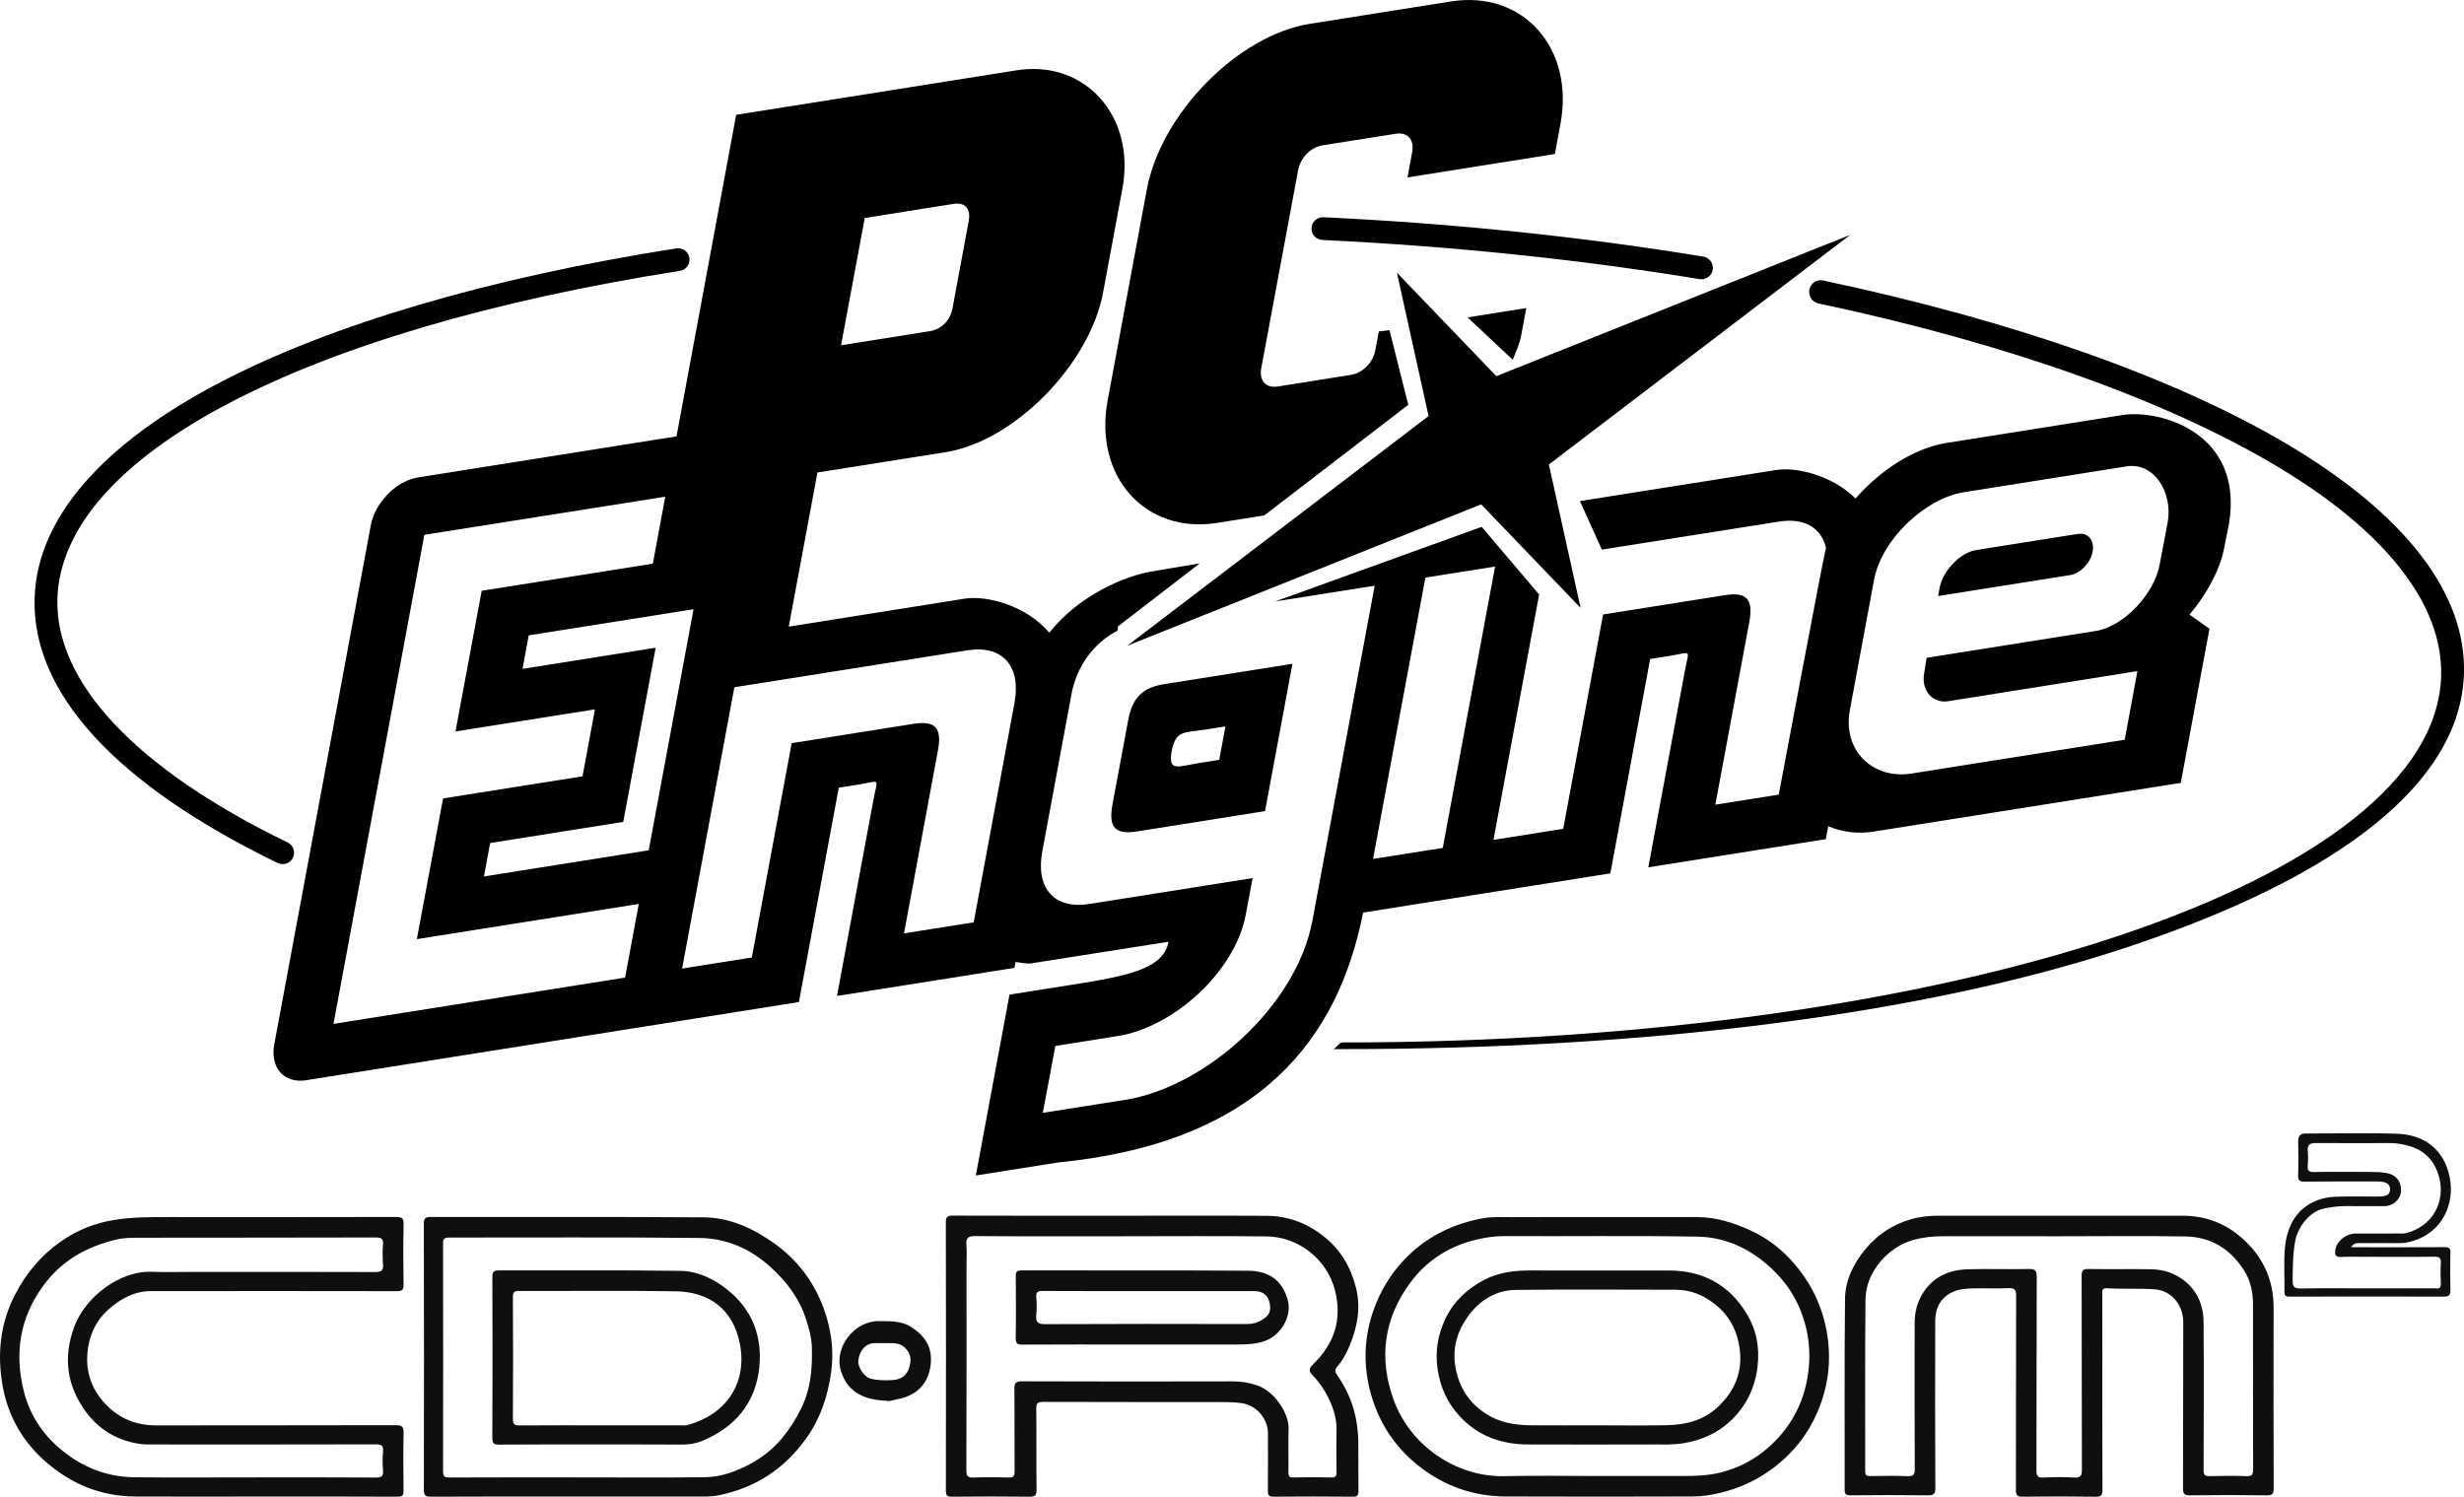
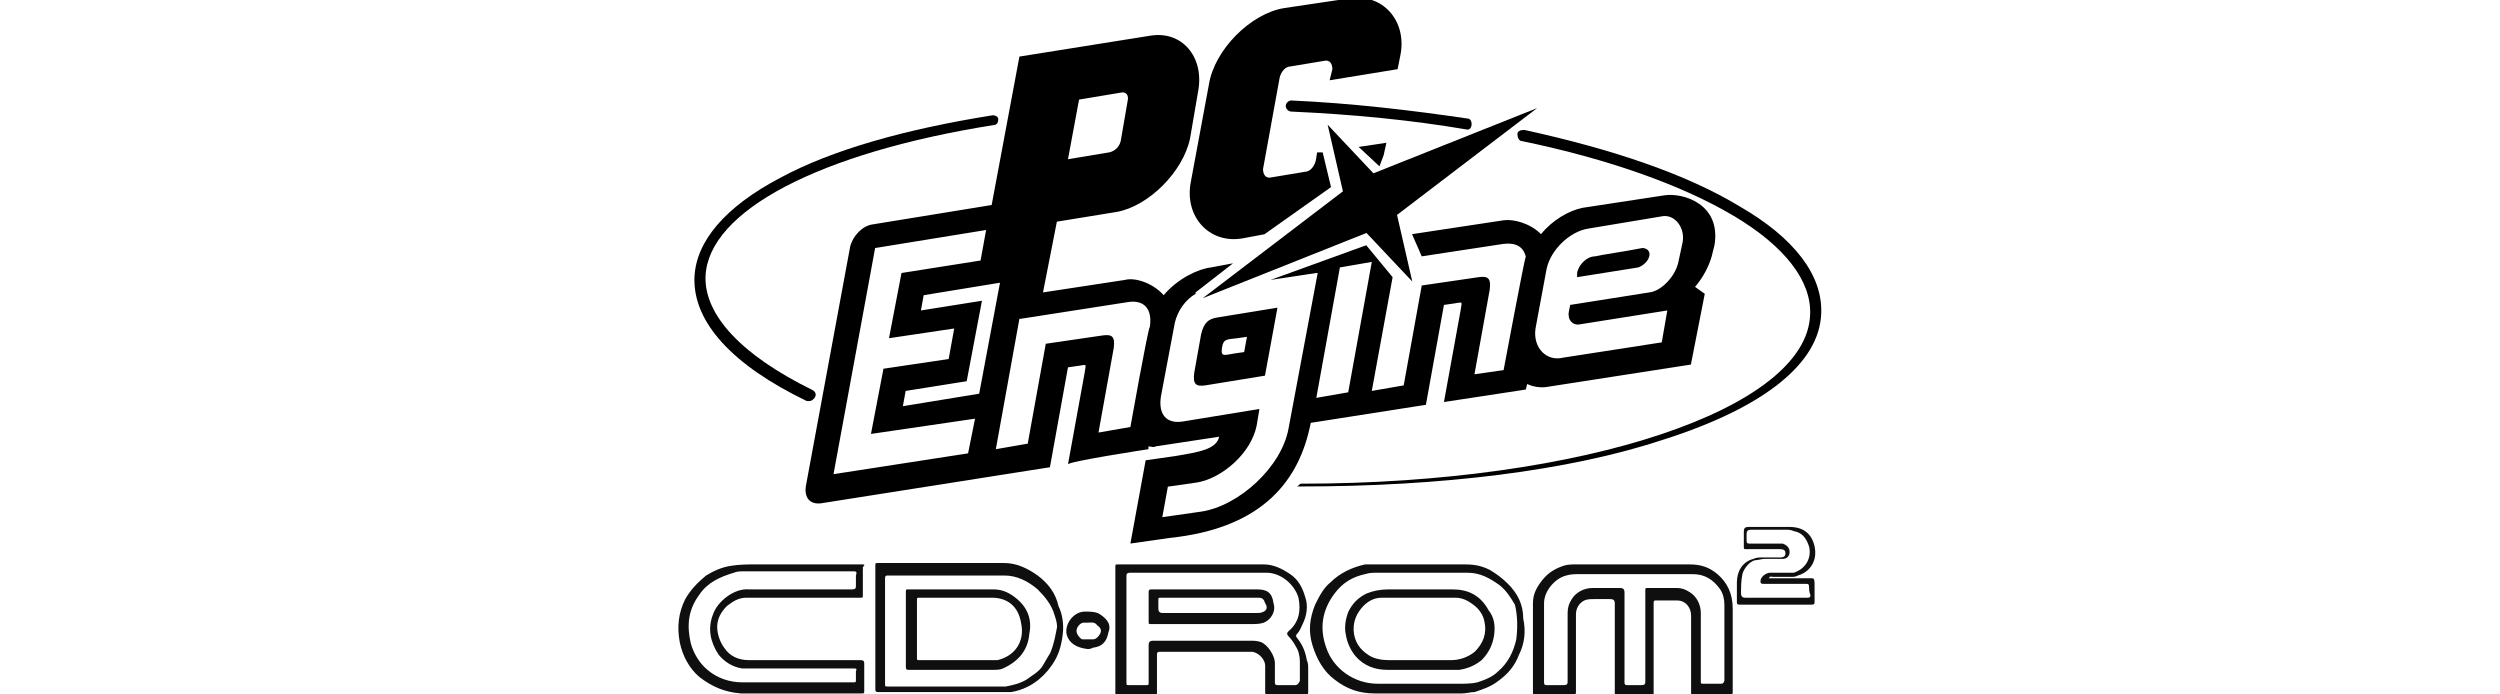
- <svg xmlns="http://www.w3.org/2000/svg" viewBox="0 0 82.32 50.008" height="50.008" width="82.32" xml:space="preserve" version="1.1" id="svg2">
-   <defs id="defs6">
-     <clipPath id="clipPath16" clipPathUnits="userSpaceOnUse">
-       <path id="path18" d="m 0,40.007 65.856,0 L 65.856,0 0,0 0,40.007 Z" />
-     </clipPath>
-   </defs>
-   <g transform="matrix(1.25,0,0,-1.25,0,50.00838)" id="g10">
-     <g id="g12">
-       <g clip-path="url(#clipPath16)" id="g14">
-         <g transform="translate(7.5553,16.9088)" id="g20">
-           <path id="path22" style="fill:#000000;fill-opacity:1;fill-rule:nonzero;stroke:none" d="m 0,0 c -0.045,0 -0.09,0.01 -0.133,0.029 -4.349,2.114 -6.597,4.574 -6.496,7.12 0.082,2.095 1.793,4.074 4.945,5.722 2.993,1.563 7.213,2.804 12.205,3.588 0.167,0.027 0.323,-0.088 0.348,-0.254 0.027,-0.167 -0.088,-0.323 -0.254,-0.347 C 0.502,14.268 -5.871,10.922 -6.02,7.125 -6.107,4.873 -3.924,2.548 0.133,0.579 0.285,0.506 0.348,0.323 0.273,0.172 0.221,0.062 0.111,0 0,0" />
-         </g>
-         <g transform="translate(45.4753,32.5426)" id="g24">
-           <path id="path26" style="fill:#000000;fill-opacity:1;fill-rule:nonzero;stroke:none" d="m 0,0 c -0.018,0 -0.033,0.001 -0.051,0.003 -3.213,0.528 -6.605,0.88 -10.08,1.047 -0.17,0.007 -0.299,0.151 -0.291,0.319 0.008,0.168 0.154,0.297 0.32,0.289 C -6.604,1.49 -3.188,1.137 0.049,0.605 0.215,0.578 0.328,0.422 0.301,0.255 0.277,0.106 0.146,0 0,0" />
-         </g>
-         <g transform="translate(35.8737,11.9645)" id="g28">
-           <path id="path30" style="fill:#000000;fill-opacity:1;fill-rule:nonzero;stroke:none" d="m 0,0 -0.256,0 -0.303,0 0.305,0 c 0.084,0 0.17,0.178 0.254,0.178 16.322,0 29.201,4.333 29.371,9.785 0.059,1.908 -1.473,3.889 -4.434,5.642 -2.947,1.748 -7.171,3.258 -12.214,4.328 -0.166,0.036 -0.272,0.208 -0.237,0.374 0.035,0.163 0.198,0.273 0.362,0.239 5.109,-1.083 9.396,-2.595 12.402,-4.373 3.162,-1.875 4.799,-3.997 4.731,-6.141 C 29.891,7.131 26.687,4.615 20.961,2.717 15.426,0.882 7.99,0 0,0" />
-         </g>
-         <g transform="translate(41.3971,27.5914)" id="g32">
-           <path id="path34" style="fill:#000000;fill-opacity:1;fill-rule:nonzero;stroke:none" d="M 0,0 8.053,6.137 -1.404,2.361 -4.062,5.127 -3.215,1.295 -11.266,-4.843 -1.809,-1.066 0.848,-3.834 0,0 Z" />
-         </g>
-         <g transform="translate(22.4792,30.7779)" id="g36">
-           <path id="path38" style="fill:#000000;fill-opacity:1;fill-rule:nonzero;stroke:none" d="M 0,0 0.633,3.401 3.004,3.779 C 3.314,3.827 3.475,3.652 3.412,3.322 L 2.98,0.994 C 2.92,0.665 2.684,0.426 2.373,0.377 L 0,0 Z m 26.963,-9.748 0.646,3.478 c 0.205,1.1 1.387,2.181 2.395,2.341 l 4.357,0.692 c 0.735,0.116 1.244,-0.704 1.094,-1.507 l -0.213,-1.119 c -0.15,-0.803 -0.971,-1.656 -1.703,-1.773 l -4.525,-0.718 -0.065,-0.407 c -0.086,-0.461 0.221,-0.821 0.645,-0.753 l 5.054,0.804 -0.339,-1.834 -5.704,-0.904 c -1.007,-0.161 -1.847,0.598 -1.642,1.7 m -11.305,3.544 1.822,0.288 -1.398,-7.52 -1.863,-0.294 1.398,7.518 0.041,0.008 z m -12.113,-9.221 -1.863,-0.295 0.906,4.883 c 0.115,0.612 -0.068,0.811 -0.66,0.717 l -3.248,-0.516 -1.065,-5.729 -1.863,-0.295 1.396,7.518 0.045,0.008 6.184,0.98 c 0.934,0.149 1.441,-0.417 1.258,-1.405 l -1.09,-5.866 z m -8.951,0.492 -0.367,-1.969 -7.793,-1.237 2.429,13.072 6.438,1.019 -0.332,-1.79 -4.574,-0.725 -0.7,-3.76 3.727,0.591 -0.332,-1.79 -3.727,-0.591 -0.701,-3.761 5.932,0.941 z m 0.265,1.434 -4.404,-0.7 0.166,0.894 3.557,0.565 0.867,4.655 -3.559,-0.565 0.166,0.896 4.405,0.698 -1.198,-6.443 z m 9.776,-3.143 0.029,0.157 c 0.121,-0.009 0.283,-0.056 0.426,-0.035 l 3.662,0.576 C 8.615,-16.677 7.65,-16.858 6.178,-17.092 l -1.676,-0.265 -0.9,-4.834 2.203,0.348 c 5.424,0.536 7.486,3.337 8.148,6.679 l 6.608,1.048 1.064,5.73 0.537,0.086 c 0.59,0.093 0.502,0.199 0.389,-0.412 l -0.975,-5.242 4.744,0.753 0.065,0.346 c 0.357,-0.157 0.777,-0.213 1.22,-0.143 l 8.202,1.301 0.767,4.119 -0.533,0.379 c 0.461,0.545 0.82,1.212 0.924,1.773 l 0.129,0.648 c 0.41,2.429 -1.83,3.075 -2.852,2.912 l -4.707,-0.746 c -0.834,-0.134 -1.752,-0.714 -2.42,-1.484 -0.619,0.613 -1.57,0.85 -2.127,0.761 l -5.24,-0.83 0.586,-1.297 4.728,0.748 c 0.682,0.11 1.137,-0.163 1.262,-0.702 -0.051,-0.143 -1.262,-6.595 -1.262,-6.595 l -1.695,-0.269 0.908,4.884 c 0.114,0.612 -0.072,0.81 -0.662,0.715 l -3.246,-0.515 -1.066,-5.729 -1.864,-0.296 1.221,6.559 -1.535,1.808 -5.521,-1.994 2.617,0.414 0.043,0.006 -1.664,-8.951 c -0.422,-2.274 -2.85,-4.447 -5.002,-4.79 l -2.203,-0.348 0.334,1.788 1.675,0.266 c 1.475,0.234 3.131,1.71 3.416,3.251 l 0.182,0.97 -4.363,-0.692 c -0.936,-0.149 -1.444,0.418 -1.258,1.407 l 0.781,4.21 c 0.139,0.747 0.606,1.368 1.231,1.69 L 7.4,-7.515 9.588,-5.83 8.311,-6.045 C 7.629,-6.154 6.369,-6.663 5.566,-7.684 4.961,-6.963 3.9,-6.679 3.305,-6.773 l -4.703,-0.748 0.767,4.12 3.43,0.544 c 1.826,0.29 3.847,2.342 4.205,4.271 L 7.52,4.191 C 7.879,6.121 6.521,7.638 4.695,7.35 l -7.498,-1.19 -1.595,-8.595 -6.905,-1.097 c -0.584,-0.092 -1.152,-0.667 -1.267,-1.285 l -2.58,-13.877 c -0.114,-0.618 0.267,-1.044 0.851,-0.951 l 13.172,2.089 1.066,5.73 0.538,0.086 c 0.589,0.093 0.502,0.199 0.388,-0.413 l -0.974,-5.24 4.744,0.751 z m 24.726,10.156 -0.039,-0.217 3.526,0.56 c 0.277,0.044 0.548,0.326 0.603,0.629 0.057,0.304 -0.123,0.516 -0.4,0.471 L 32.145,-5.187 30.701,-5.416 30.336,-5.474 C 29.912,-5.541 29.447,-6.025 29.361,-6.486 M 7.672,-10.031 7.254,-12.276 c -0.113,-0.614 0.072,-0.812 0.662,-0.718 l 3.416,0.542 0.732,3.937 -3.418,-0.541 C 8.057,-9.148 7.785,-9.418 7.672,-10.031 m 1.164,-0.819 c 0.113,0.57 0.326,0.486 0.9,0.578 l 0.537,0.084 -0.166,-0.894 -0.537,-0.085 c -0.576,-0.092 -0.83,-0.245 -0.734,0.317" />
-         </g>
-         <g transform="translate(37.6393,29.1861)" id="g40">
-           <path id="path42" style="fill:#000000;fill-opacity:1;fill-rule:nonzero;stroke:none" d="M 0,0 -0.502,1.995 -0.787,1.961 -0.879,1.47 C -0.941,1.128 -1.215,0.85 -1.537,0.8 L -3.484,0.49 C -3.807,0.439 -3.992,0.644 -3.928,0.985 l 0.983,5.281 c 0.062,0.341 0.338,0.619 0.658,0.671 l 1.949,0.308 C -0.018,7.297 0.166,7.09 0.104,6.751 L -0.021,6.078 3.918,6.704 4.068,7.51 c 0.377,2.031 -1.004,3.576 -2.927,3.272 l -3.77,-0.598 C -4.551,9.879 -6.609,7.787 -6.988,5.756 l -1.047,-5.64 c -0.377,-2.033 1.004,-3.578 2.928,-3.272 l 1.259,0.2 L 0,0 Z" />
-         </g>
-         <g transform="translate(40.4323,30.3902)" id="g44">
-           <path id="path46" style="fill:#000000;fill-opacity:1;fill-rule:nonzero;stroke:none" d="M 0,0 C 0.104,0.277 0.174,0.381 0.227,0.664 L 0.361,1.382 -1.209,1.133 0,0 Z" />
-         </g>
-         <g transform="translate(45.8945,2.3828)" id="g48">
-           <path id="path50" style="fill:#0f0f0f;fill-opacity:1;fill-rule:evenodd;stroke:none" d="m 0,0 c -0.38,-0.348 -0.846,-0.46 -1.34,-0.471 -0.622,-0.013 -1.244,-0.003 -1.867,-0.003 -0.591,0 -1.183,-0.004 -1.775,0.001 -0.43,0.004 -0.845,0.073 -1.214,0.318 -0.44,0.293 -0.7,0.697 -0.795,1.218 -0.098,0.538 0.051,1.013 0.373,1.43 0.306,0.397 0.728,0.645 1.23,0.652 1.421,0.017 2.843,0.006 4.264,0.005 0.404,0 0.752,-0.136 1.072,-0.391 C 0.28,2.496 0.48,2.161 0.569,1.76 0.723,1.068 0.525,0.48 0,0 M -1.303,3.664 C -1.938,3.661 -2.572,3.663 -3.207,3.663 -3.786,3.663 -4.365,3.661 -4.945,3.665 -5.393,3.668 -5.828,3.624 -6.234,3.409 -6.695,3.165 -7.057,2.821 -7.275,2.349 -7.464,1.937 -7.541,1.505 -7.473,1.038 c 0.07,-0.483 0.255,-0.897 0.574,-1.25 0.487,-0.538 1.115,-0.771 1.832,-0.774 1.115,-0.004 2.232,-0.003 3.348,0 0.273,0.001 0.544,-0.013 0.817,0.033 0.472,0.079 0.896,0.257 1.246,0.584 0.421,0.393 0.663,0.87 0.735,1.458 0.064,0.53 -0.035,1.012 -0.304,1.444 -0.471,0.761 -1.176,1.136 -2.078,1.131 m -26.23,-4.134 c -0.045,-0.012 -0.096,-0.004 -0.145,-0.004 l -2.142,0 c -0.726,0 -1.453,0.003 -2.178,-0.003 -0.133,0 -0.19,0.018 -0.188,0.174 0.007,1.086 0.006,2.172 0,3.258 0,0.128 0.034,0.162 0.163,0.162 1.397,-0.005 2.795,0.015 4.192,-0.009 0.885,-0.015 1.536,-0.472 1.714,-1.417 0.188,-0.993 -0.318,-1.866 -1.416,-2.161 m 1.088,3.614 c -0.368,0.296 -0.794,0.503 -1.256,0.51 -1.617,0.024 -3.235,0.008 -4.852,0.012 -0.141,10e-4 -0.183,-0.031 -0.182,-0.178 0.006,-1.434 0.006,-2.869 -10e-4,-4.302 0,-0.153 0.051,-0.177 0.187,-0.176 0.817,0.006 1.635,0.004 2.453,0.004 0.805,0 1.611,0.002 2.416,-0.003 0.184,-0.001 0.368,0.024 0.53,0.088 0.887,0.361 1.449,1.01 1.549,1.971 0.085,0.819 -0.179,1.539 -0.844,2.074 m 14.272,-0.806 c -0.124,-0.073 -0.248,-0.105 -0.393,-0.105 -1.8,0.004 -3.6,0.006 -5.4,-0.003 -0.199,-10e-4 -0.248,0.059 -0.231,0.242 0.015,0.157 0.013,0.318 0,0.476 -0.012,0.14 0.038,0.17 0.173,0.169 0.945,-0.005 1.891,-0.003 2.837,-0.003 l 2.819,0 c 0.209,0 0.35,-0.101 0.399,-0.286 0.062,-0.237 0.003,-0.369 -0.204,-0.49 m -0.364,1.32 c -2.02,0.014 -4.04,0.004 -6.06,0.008 -0.124,0 -0.15,-0.041 -0.149,-0.155 0.005,-0.549 0.008,-1.099 -0.001,-1.648 -0.002,-0.145 0.039,-0.181 0.181,-0.18 1.007,0.006 2.014,0.003 3.021,0.003 0.91,0 1.819,0 2.728,0 0.252,0.001 0.496,0.008 0.745,0.1 0.416,0.154 0.727,0.668 0.589,1.117 -0.166,0.538 -0.534,0.751 -1.054,0.755 m -9.064,-2.609 c -0.064,-0.197 -0.218,-0.296 -0.413,-0.311 -0.203,-0.017 -0.409,-0.014 -0.611,0.035 -0.17,0.042 -0.351,0.312 -0.329,0.49 0.034,0.274 0.208,0.457 0.435,0.46 l 0.256,0 c 0.186,-0.012 0.399,0.043 0.573,-0.141 0.159,-0.167 0.152,-0.341 0.089,-0.533 m 0.052,1.11 c -0.257,0.163 -0.559,0.148 -0.855,0.153 -0.652,0.009 -1.226,-0.708 -1.007,-1.358 0.164,-0.488 0.536,-0.745 1.199,-0.771 0.086,-0.029 0.196,0.02 0.307,0.041 0.606,0.115 0.828,0.508 0.88,0.89 0.056,0.418 -0.073,0.761 -0.524,1.045 m 40.891,1.169 c 0.006,-0.112 -0.03,-0.16 -0.143,-0.141 -0.005,0.002 -0.012,0 -0.018,0 l -1.812,0 c -0.591,0 -1.183,0.007 -1.774,-0.004 -0.175,-0.003 -0.217,0.055 -0.214,0.221 0.006,0.362 0.004,0.724 0.076,1.082 0.062,0.315 0.365,0.754 0.754,0.833 0.197,0.04 0.389,0.068 0.588,0.067 0.348,-0.003 0.696,-0.003 1.044,-0.001 0.223,0.001 0.422,0.183 0.435,0.392 0.015,0.265 -0.128,0.44 -0.374,0.49 -0.169,0.032 -0.337,0.032 -0.505,0.032 -0.482,10e-4 -0.964,0.007 -1.446,-0.003 -0.142,-0.003 -0.18,0.042 -0.168,0.175 0.011,0.127 0.013,0.257 0,0.384 -0.017,0.175 0.066,0.217 0.221,0.216 0.659,-0.004 1.318,-0.003 1.976,-10e-4 0.158,0 0.307,-0.024 0.462,-0.063 C 18.903,6.891 19.181,6.595 19.298,6.154 19.47,5.495 19.123,4.839 18.399,4.66 18.352,4.649 18.302,4.653 18.253,4.653 17.857,4.652 17.46,4.654 17.064,4.652 16.788,4.65 16.533,4.422 16.518,4.18 16.511,4.062 16.546,4.022 16.667,4.027 c 0.238,0.009 0.476,0.003 0.714,0.003 0.598,0 1.196,-0.006 1.793,0.003 0.142,0.002 0.177,-0.041 0.168,-0.174 -0.011,-0.176 -0.009,-0.354 0,-0.531 m 0.097,0.96 C 18.683,4.284 17.927,4.286 17.17,4.286 l -0.224,0 c 0.072,0.124 0.16,0.11 0.241,0.11 0.348,0 0.696,0.002 1.044,-0.001 0.134,-0.002 0.261,0.027 0.387,0.065 0.764,0.235 1.106,0.989 0.96,1.704 C 19.428,6.9 18.9,7.295 18.175,7.32 17.364,7.346 16.552,7.323 15.741,7.327 15.581,7.328 15.527,7.26 15.53,7.107 15.536,6.808 15.539,6.509 15.528,6.21 15.522,6.07 15.566,6.039 15.7,6.04 c 0.653,0.008 1.306,0.004 1.959,0.004 0.216,0 0.324,-0.067 0.326,-0.201 C 17.986,5.692 17.904,5.641 17.654,5.641 17.3,5.641 16.946,5.647 16.593,5.638 16.444,5.634 16.291,5.621 16.149,5.578 15.495,5.381 15.213,4.854 15.169,4.199 15.145,3.834 15.168,3.467 15.163,3.101 15.161,3 15.189,2.966 15.294,2.966 c 1.379,0.003 2.757,0.003 4.136,0 0.13,-0.001 0.17,0.044 0.168,0.17 -0.006,0.337 -0.009,0.672 0.001,1.007 0.004,0.131 -0.05,0.145 -0.16,0.145 M 2.399,0.72 C 2.257,-0.012 1.893,-0.613 1.337,-1.094 0.988,-1.396 0.584,-1.606 0.128,-1.727 -0.223,-1.819 -0.574,-1.829 -0.93,-1.829 l -2.269,0 c -0.824,0 -1.649,0.015 -2.471,-0.004 -1.338,-0.031 -2.544,0.843 -2.977,2.041 -0.406,1.123 -0.259,2.176 0.446,3.131 0.444,0.601 1.057,0.988 1.79,1.156 0.236,0.054 0.481,0.09 0.732,0.089 1.721,-0.009 3.442,0.015 5.162,-0.015 C 0.171,4.557 0.793,4.288 1.328,3.83 1.696,3.515 1.988,3.147 2.181,2.71 2.462,2.073 2.533,1.409 2.399,0.72 M 1.942,3.978 C 1.639,4.3 1.284,4.557 0.883,4.739 0.436,4.943 -0.032,5.092 -0.533,5.092 c -0.891,0 -1.782,0 -2.673,0 -0.763,0 -1.526,0.003 -2.289,-0.002 -0.26,-10e-4 -0.519,0.018 -0.78,-0.032 -0.759,-0.143 -1.428,-0.459 -1.984,-1 -0.37,-0.36 -0.653,-0.781 -0.85,-1.259 -0.314,-0.761 -0.372,-1.551 -0.17,-2.341 0.207,-0.808 0.635,-1.49 1.301,-2.016 0.684,-0.541 1.459,-0.814 2.324,-0.818 1.672,-0.008 3.344,-0.004 5.016,0 0.246,0 0.49,0.041 0.73,0.099 0.509,0.123 0.972,0.335 1.398,0.654 0.53,0.396 0.924,0.889 1.184,1.488 C 2.965,0.537 3.06,1.237 2.939,1.97 2.811,2.745 2.475,3.409 1.942,3.978 m -26.435,-4.024 c -0.137,-0.273 -0.298,-0.528 -0.494,-0.766 -0.238,-0.287 -0.522,-0.512 -0.845,-0.688 -0.381,-0.206 -0.789,-0.356 -1.224,-0.362 -1.128,-0.013 -2.257,-0.004 -3.386,-0.004 -1.146,0 -2.293,0.003 -3.44,-0.003 -0.137,-0.001 -0.171,0.034 -0.171,0.171 0.004,2.025 0.005,4.05 0,6.075 -0.001,0.143 0.043,0.168 0.174,0.168 2.233,-0.003 4.465,0.014 6.698,-0.012 0.708,-0.009 1.348,-0.293 1.882,-0.777 0.429,-0.39 0.772,-0.841 0.95,-1.402 0.075,-0.237 0.145,-0.477 0.153,-0.733 0.018,-0.578 -0.03,-1.142 -0.297,-1.667 m -0.709,4.437 c -0.566,0.403 -1.191,0.689 -1.888,0.694 -2.428,0.018 -4.856,0.005 -7.284,0.01 -0.149,0 -0.193,-0.033 -0.193,-0.188 0.006,-2.366 0.006,-4.733 10e-4,-7.1 -10e-4,-0.155 0.041,-0.19 0.191,-0.189 1.238,0.006 2.477,0.004 3.715,0.004 l 3.569,0 c 0.132,0 0.262,0.006 0.395,0.032 0.99,0.195 1.772,0.713 2.353,1.527 0.375,0.523 0.571,1.119 0.662,1.758 0.085,0.595 0,1.165 -0.2,1.716 -0.26,0.71 -0.702,1.294 -1.321,1.736 m 14.89,-6.259 c -0.335,0.008 -0.671,0.008 -1.007,0 -0.118,-0.004 -0.141,0.038 -0.14,0.146 0.006,0.385 -0.007,0.769 0.005,1.153 0.013,0.422 -0.381,1.005 -0.833,1.16 -0.215,0.074 -0.426,0.11 -0.653,0.109 -1.879,-0.005 -3.759,-0.005 -5.639,0.002 -0.174,0.001 -0.207,-0.052 -0.204,-0.213 0.008,-0.731 0,-1.464 0.006,-2.196 0.001,-0.131 -0.035,-0.166 -0.163,-0.162 -0.311,0.01 -0.623,0.012 -0.933,-0.001 -0.151,-0.005 -0.193,0.034 -0.193,0.189 0.007,1.831 0.004,3.662 0.004,5.492 0,0.177 0.013,0.355 -0.003,0.531 -0.016,0.183 0.032,0.243 0.231,0.242 1.306,-0.01 2.612,-0.005 3.918,-0.005 1.294,0 2.588,0.011 3.882,-0.004 0.837,-0.01 1.609,-0.605 1.822,-1.447 0.192,-0.761 -0.016,-1.408 -0.567,-1.951 -0.111,-0.11 -0.168,-0.179 -0.028,-0.321 0.167,-0.168 0.304,-0.369 0.411,-0.585 0.134,-0.271 0.227,-0.55 0.223,-0.857 -0.006,-0.378 -0.005,-0.757 10e-4,-1.136 0.001,-0.106 -0.021,-0.15 -0.14,-0.146 m 0.682,1.431 c -0.07,0.481 -0.253,0.919 -0.532,1.315 -0.068,0.096 -0.043,0.162 0.011,0.222 0.15,0.169 0.25,0.366 0.334,0.569 0.204,0.497 0.3,1.004 0.162,1.543 -0.142,0.553 -0.411,1.011 -0.864,1.368 -0.45,0.356 -0.957,0.542 -1.524,0.546 -1.367,0.008 -2.734,0.002 -4.1,0.002 -1.429,0 -2.857,-0.001 -4.284,0.003 -0.133,0 -0.188,-0.019 -0.188,-0.174 0.006,-2.392 0.005,-4.784 10e-4,-7.177 0,-0.127 0.033,-0.163 0.161,-0.162 0.69,0.007 1.38,0.008 2.069,0 0.148,-0.002 0.196,0.03 0.194,0.187 -0.009,0.72 0.001,1.44 -0.008,2.161 -0.002,0.158 0.046,0.186 0.194,0.186 1.593,-0.006 3.185,-0.003 4.778,-0.005 0.175,0 0.348,-0.003 0.524,-0.03 0.425,-0.062 0.695,-0.454 0.696,-0.789 10e-4,-0.517 0.003,-1.036 -0.002,-1.555 -0.001,-0.118 0.029,-0.155 0.151,-0.154 0.708,0.005 1.415,0.006 2.123,-0.001 0.129,-10e-4 0.149,0.047 0.147,0.159 -0.005,0.44 0.002,0.878 -0.004,1.318 -0.001,0.156 -0.016,0.314 -0.039,0.468 m -26.028,4.272 c 0.013,-0.162 -0.032,-0.213 -0.205,-0.212 -1.66,0.007 -3.32,0.003 -4.98,0.003 -0.323,0 -0.647,-0.011 -0.97,0.003 -0.894,0.042 -1.806,-0.688 -2.095,-1.464 -0.311,-0.833 -0.196,-1.598 0.318,-2.29 0.324,-0.436 0.778,-0.725 1.332,-0.829 0.114,-0.022 0.226,-0.032 0.341,-0.032 2.02,0 4.04,-0.003 6.06,0.003 0.159,0 0.215,-0.035 0.199,-0.199 -0.016,-0.163 -0.013,-0.33 0,-0.494 0.012,-0.148 -0.029,-0.195 -0.186,-0.194 -1.105,0.008 -2.21,0.004 -3.314,0.004 -1.043,0 -2.087,-0.008 -3.131,0.003 -0.749,0.007 -1.407,0.264 -1.985,0.75 -0.491,0.412 -0.824,0.923 -0.98,1.534 -0.257,1.01 -0.121,1.955 0.504,2.82 0.493,0.684 1.167,1.061 1.964,1.25 0.185,0.044 0.384,0.049 0.576,0.049 2.118,0.004 4.235,0 6.353,0.007 0.16,0 0.215,-0.037 0.199,-0.2 -0.015,-0.169 -0.013,-0.342 0,-0.512 m 0.347,1.26 c -2.02,-0.005 -4.04,-0.004 -6.06,-0.003 -0.484,0 -0.968,0.004 -1.449,-0.073 C -43.357,4.935 -43.848,4.738 -44.289,4.425 -44.8,4.061 -45.19,3.597 -45.485,3.033 -45.896,2.247 -45.973,1.42 -45.824,0.58 c 0.141,-0.799 0.529,-1.487 1.157,-2.033 0.689,-0.598 1.476,-0.918 2.385,-0.924 1.129,-0.007 2.258,-0.001 3.387,-0.001 1.208,0 2.416,0.002 3.624,-0.004 0.129,0 0.164,0.034 0.162,0.162 -0.007,0.514 -0.009,1.025 0.001,1.538 0.003,0.161 -0.033,0.213 -0.206,0.212 -2.135,-0.007 -4.271,-0.001 -6.406,-0.006 -0.612,-0.001 -1.101,0.239 -1.478,0.711 -0.278,0.348 -0.396,0.763 -0.363,1.194 0.035,0.47 0.217,0.894 0.591,1.216 0.321,0.277 0.677,0.467 1.108,0.468 2.19,0.003 4.381,0.003 6.571,-10e-4 0.14,-10e-4 0.185,0.03 0.183,0.177 -0.01,0.538 -0.012,1.074 10e-4,1.611 0.004,0.171 -0.052,0.195 -0.204,0.195 m 49.46,-6.928 c -0.329,0.013 -0.659,0.01 -0.988,0 -0.132,-0.003 -0.16,0.04 -0.159,0.165 0.004,1.319 0.009,2.637 -0.001,3.955 C 12.997,2.79 12.792,3.209 12.355,3.484 12.13,3.626 11.87,3.692 11.606,3.697 11.045,3.707 10.483,3.695 9.922,3.704 9.776,3.706 9.742,3.665 9.742,3.522 9.747,1.795 9.743,0.068 9.749,-1.658 9.75,-1.82 9.716,-1.88 9.543,-1.87 c -0.274,0.016 -0.55,0.014 -0.823,0 -0.161,-0.008 -0.186,0.049 -0.186,0.195 0.005,1.721 0,3.442 0.008,5.163 0,0.178 -0.045,0.221 -0.22,0.216 C 7.779,3.692 7.235,3.713 6.693,3.697 6.193,3.681 5.768,3.493 5.494,3.051 5.347,2.814 5.279,2.546 5.279,2.266 5.277,0.967 5.275,-0.333 5.282,-1.633 c 0.001,-0.16 -0.036,-0.208 -0.2,-0.2 -0.328,0.014 -0.658,0.007 -0.988,0.002 -0.099,-0.002 -0.137,0.022 -0.137,0.13 0.004,1.532 -0.009,3.064 0.008,4.596 0.008,0.74 0.615,1.4 1.273,1.584 C 5.506,4.554 5.767,4.58 6.039,4.58 7.076,4.578 8.114,4.579 9.151,4.579 c 1.123,0 2.246,0.014 3.369,-0.005 0.682,-0.012 1.208,-0.34 1.571,-0.92 0.17,-0.272 0.23,-0.575 0.231,-0.89 0.002,-1.471 -10e-4,-2.942 0.003,-4.412 0.001,-0.135 -0.023,-0.191 -0.176,-0.185 M 14.005,4.55 c -0.449,0.388 -0.969,0.578 -1.561,0.578 l -6.534,0 C 5.657,5.129 5.413,5.102 5.164,5.029 4.682,4.886 4.292,4.628 3.972,4.245 3.648,3.858 3.425,3.412 3.418,2.914 3.398,1.211 3.412,-0.491 3.408,-2.193 3.407,-2.314 3.444,-2.345 3.561,-2.345 c 0.69,0.006 1.379,0.008 2.069,0 0.157,-0.003 0.203,0.031 0.202,0.197 -0.008,1.489 -0.007,2.978 -0.003,4.466 0,0.35 0.146,0.628 0.477,0.776 C 6.477,3.172 6.667,3.181 6.852,3.186 7.163,3.193 7.474,3.177 7.785,3.192 7.957,3.2 7.992,3.143 7.991,2.981 7.986,1.254 7.989,-0.472 7.985,-2.199 c 0,-0.14 0.031,-0.185 0.178,-0.183 0.653,0.009 1.306,0.009 1.959,-10e-4 0.151,-10e-4 0.176,0.05 0.176,0.186 -0.005,1.239 -0.003,2.478 -0.003,3.715 0,0.508 0,1.014 -10e-4,1.52 0,0.081 -0.013,0.159 0.115,0.151 0.424,-0.024 0.848,10e-4 1.274,-0.027 0.456,-0.028 0.777,-0.415 0.775,-0.883 -0.007,-1.477 0,-2.953 -0.006,-4.429 -10e-4,-0.146 0.024,-0.199 0.185,-0.196 0.684,0.01 1.366,0.01 2.051,0 0.154,-0.002 0.188,0.042 0.187,0.192 -0.005,1.604 -0.005,3.21 -0.002,4.814 0.002,0.766 -0.29,1.392 -0.868,1.89" />
-         </g>
-       </g>
+ <svg xmlns="http://www.w3.org/2000/svg" version="1.1" baseProfile="tiny" id="svg2" x="0px" y="0px" viewBox="-258.2 372 180.2 50" xml:space="preserve">
+   <rect x="-501" y="744" fill="none" width="82.3" height="50" />
+   <g id="g14">
+     <g id="g20" transform="translate(7.5553,16.9088)">
+       <path id="path22" d="M-207.4,384c-0.1,0-0.1,0-0.2,0c-5.4-2.6-8.2-5.7-8.1-8.9c0.1-2.6,2.2-5.1,6.2-7.2c3.7-2,9-3.5,15.3-4.5    c0.2,0,0.4,0.1,0.4,0.3c0,0.2-0.1,0.4-0.3,0.4c-12.6,2-20.6,6.2-20.8,10.9c-0.1,2.8,2.6,5.7,7.7,8.2c0.2,0.1,0.3,0.3,0.2,0.5    C-207.1,383.9-207.3,384-207.4,384" />
+     </g>
+     <g id="g24" transform="translate(45.4753,32.5426)">
+       <path id="path26" d="M-197.9,348.8C-197.9,348.8-198,348.8-197.9,348.8c-4.1-0.7-8.3-1.1-12.7-1.3c-0.2,0-0.4-0.2-0.4-0.4    c0-0.2,0.2-0.4,0.4-0.4c4.4,0.2,8.6,0.7,12.7,1.3c0.2,0,0.3,0.2,0.3,0.4C-197.6,348.6-197.7,348.8-197.9,348.8" />
+     </g>
+     <g id="g28" transform="translate(35.8737,11.9645)">
+       <path id="path30" d="M-200.3,395.1h-0.3h-0.4h0.4c0.1,0,0.2-0.2,0.3-0.2c20.4,0,36.5-5.4,36.7-12.2c0.1-2.4-1.8-4.9-5.5-7.1    s-9-4.1-15.3-5.4c-0.2,0-0.3-0.3-0.3-0.5s0.2-0.3,0.5-0.3c6.4,1.4,11.7,3.2,15.5,5.5c4,2.3,6,5,5.9,7.7c-0.1,3.6-4.1,6.8-11.3,9.1    C-181,394-190.3,395.1-200.3,395.1" />
+     </g>
+     <g id="g32" transform="translate(41.3971,27.5914)">
+       <path id="path34" d="M-198.9,359.9l10.1-7.7l-11.8,4.7l-3.3-3.5l1.1,4.8l-10.1,7.7l11.8-4.7l3.3,3.5L-198.9,359.9z" />
+     </g>
+     <g id="g36" transform="translate(22.4792,30.7779)">
+       <path id="path38" d="M-203.7,352.7l0.8-4.3l3-0.5c0.4-0.1,0.6,0.2,0.5,0.6l-0.5,2.9c-0.1,0.4-0.4,0.7-0.8,0.8L-203.7,352.7z     M-170,364.9l0.8-4.3c0.3-1.4,1.7-2.7,3-2.9l5.4-0.9c0.9-0.1,1.6,0.9,1.4,1.9l-0.3,1.4c-0.2,1-1.2,2.1-2.1,2.2l-5.7,0.9l-0.1,0.5    c-0.1,0.6,0.3,1,0.8,0.9l6.3-1l-0.4,2.3l-7.1,1.1C-169.2,367.3-170.2,366.3-170,364.9 M-184.1,360.5l2.3-0.4l-1.7,9.4l-2.3,0.4    L-184.1,360.5C-184.2,360.5-184.1,360.5-184.1,360.5z M-199.2,372l-2.3,0.4l1.1-6.1c0.1-0.8-0.1-1-0.8-0.9l-4.1,0.6l-1.3,7.2    l-2.3,0.4l1.7-9.4h0.1l7.7-1.2c1.2-0.2,1.8,0.5,1.6,1.8C-197.9,364.7-199.2,372-199.2,372z M-210.4,371.4l-0.5,2.5l-9.7,1.5    l3-16.3l8-1.3l-0.4,2.2l-5.7,0.9l-0.9,4.7l4.7-0.7l-0.4,2.2l-4.7,0.7l-0.9,4.7L-210.4,371.4z M-210.1,369.6l-5.5,0.9l0.2-1.1    l4.4-0.7l1.1-5.8l-4.4,0.7l0.2-1.1l5.5-0.9C-208.6,361.6-210.1,369.6-210.1,369.6z M-197.9,373.6v-0.2c0.2,0,0.4,0.1,0.5,0    l4.6-0.7c-0.2,0.9-1.4,1.1-3.2,1.4l-2.1,0.3l-1.1,6l2.8-0.4c6.8-0.7,9.4-4.2,10.2-8.3l8.3-1.3l1.3-7.2l0.7-0.1    c0.7-0.1,0.6-0.2,0.5,0.5l-1.2,6.6l5.9-0.9l0.1-0.4c0.4,0.2,1,0.3,1.5,0.2l10.3-1.6l1-5.1l-0.7-0.5c0.6-0.7,1-1.5,1.2-2.2l0.2-0.8    c0.5-3-2.3-3.8-3.6-3.6l-5.9,0.9c-1,0.2-2.2,0.9-3,1.9c-0.8-0.8-2-1.1-2.7-1l-6.6,1l0.7,1.6l5.9-0.9c0.9-0.1,1.4,0.2,1.6,0.9    c-0.1,0.2-1.6,8.2-1.6,8.2l-2.1,0.3l1.1-6.1c0.1-0.8-0.1-1-0.8-0.9l-4.1,0.6l-1.3,7.2l-2.3,0.4l1.5-8.2l-1.9-2.3l-6.9,2.5l3.3-0.5    h0.1l-2.1,11.2c-0.5,2.8-3.6,5.6-6.3,6l-2.8,0.4l0.4-2.2l2.1-0.3c1.8-0.3,3.9-2.1,4.3-4.1l0.2-1.2l-5.5,0.9    c-1.2,0.2-1.8-0.5-1.6-1.8l1-5.3c0.2-0.9,0.8-1.7,1.5-2.1v-0.1l2.7-2.1l-1.6,0.3c-0.9,0.1-2.4,0.8-3.4,2c-0.8-0.9-2.1-1.3-2.8-1.1    l-5.9,0.9l1-5.1l4.3-0.7c2.3-0.4,4.8-2.9,5.3-5.3l0.6-3.5c0.4-2.4-1.2-4.3-3.5-3.9l-9.4,1.5l-2,10.7l-8.6,1.4    c-0.7,0.1-1.4,0.8-1.6,1.6l-3.2,17.3c-0.1,0.8,0.3,1.3,1.1,1.2l16.5-2.6l1.3-7.2l0.7-0.1c0.7-0.1,0.6-0.2,0.5,0.5l-1.2,6.6    C-203.8,374.5-197.9,373.6-197.9,373.6z M-167,360.9v0.3l4.4-0.7c0.3-0.1,0.7-0.4,0.8-0.8s-0.2-0.6-0.5-0.6l-1.1,0.2l-1.8,0.3    l-0.5,0.1C-166.3,359.7-166.9,360.3-167,360.9 M-194.1,365.3l-0.5,2.8c-0.1,0.8,0.1,1,0.8,0.9l4.3-0.7l0.9-4.9l-4.3,0.7    C-193.6,364.2-193.9,364.5-194.1,365.3 M-192.6,366.3c0.1-0.7,0.4-0.6,1.1-0.7l0.7-0.1l-0.2,1.1l-0.7,0.1    C-192.4,366.8-192.7,367-192.6,366.3" />
+     </g>
+     <g id="g40" transform="translate(37.6393,29.1861)">
+       <path id="path42" d="M-199.9,356.3l-0.6-2.5h-0.4l-0.1,0.6c-0.1,0.4-0.4,0.8-0.8,0.8l-2.4,0.4c-0.4,0.1-0.6-0.2-0.6-0.6l1.2-6.6    c0.1-0.4,0.4-0.8,0.8-0.8l2.4-0.4c0.4-0.1,0.6,0.2,0.6,0.6l-0.2,0.8l4.9-0.8l0.2-1c0.5-2.5-1.3-4.5-3.7-4.1l-4.7,0.7    c-2.4,0.4-5,3-5.4,5.5l-1.3,7c-0.5,2.5,1.3,4.5,3.7,4.1l1.6-0.3L-199.9,356.3z" />
+     </g>
+     <g id="g44" transform="translate(40.4323,30.3902)">
+       <path id="path46" d="M-199.2,353.6c0.1-0.3,0.2-0.5,0.3-0.8l0.2-0.9l-2,0.3L-199.2,353.6z" />
+     </g>
+     <g id="g48" transform="translate(45.8945,2.3828)">
+       <path id="path50" fill="#0F0F0F" d="M-197.8,416.6c-0.5,0.4-1.1,0.6-1.7,0.6c-0.8,0-1.6,0-2.3,0c-0.7,0-1.5,0-2.2,0    c-0.5,0-1.1-0.1-1.5-0.4c-0.6-0.4-0.9-0.9-1-1.5c-0.1-0.7,0.1-1.3,0.5-1.8s0.9-0.8,1.5-0.8c1.8,0,3.6,0,5.3,0    c0.5,0,0.9,0.2,1.3,0.5c0.4,0.3,0.7,0.7,0.8,1.2C-196.9,415.3-197.2,416-197.8,416.6 M-199.4,412.1c-0.8,0-1.6,0-2.4,0    c-0.7,0-1.4,0-2.2,0c-0.6,0-1.1,0.1-1.6,0.3c-0.6,0.3-1,0.7-1.3,1.3c-0.2,0.5-0.3,1.1-0.2,1.6c0.1,0.6,0.3,1.1,0.7,1.6    c0.6,0.7,1.4,1,2.3,1c1.4,0,2.8,0,4.2,0c0.3,0,0.7,0,1,0c0.6-0.1,1.1-0.3,1.6-0.7c0.5-0.5,0.8-1.1,0.9-1.8c0.1-0.7,0-1.3-0.4-1.8    C-197.4,412.5-198.3,412.1-199.4,412.1 M-232.2,417.2c-0.1,0-0.1,0-0.2,0h-2.7c-0.9,0-1.8,0-2.7,0c-0.2,0-0.2,0-0.2-0.2    c0-1.4,0-2.7,0-4.1c0-0.2,0-0.2,0.2-0.2c1.7,0,3.5,0,5.2,0c1.1,0,1.9,0.6,2.1,1.8C-230.2,415.8-230.9,416.9-232.2,417.2     M-230.9,412.7c-0.5-0.4-1-0.6-1.6-0.6c-2,0-4,0-6.1,0c-0.2,0-0.2,0-0.2,0.2c0,1.8,0,3.6,0,5.4c0,0.2,0.1,0.2,0.2,0.2    c1,0,2,0,3.1,0c1,0,2,0,3,0c0.2,0,0.5,0,0.7-0.1c1.1-0.5,1.8-1.3,1.9-2.5C-229.7,414.3-230,413.4-230.9,412.7 M-213,413.7    c-0.2,0.1-0.3,0.1-0.5,0.1c-2.3,0-4.5,0-6.8,0c-0.2,0-0.3-0.1-0.3-0.3c0-0.2,0-0.4,0-0.6s0-0.2,0.2-0.2c1.2,0,2.4,0,3.5,0h3.5    c0.3,0,0.4,0.1,0.5,0.4C-212.7,413.4-212.8,413.6-213,413.7 M-213.5,412.1c-2.5,0-5,0-7.6,0c-0.2,0-0.2,0.1-0.2,0.2    c0,0.7,0,1.4,0,2.1c0,0.2,0,0.2,0.2,0.2c1.3,0,2.5,0,3.8,0c1.1,0,2.3,0,3.4,0c0.3,0,0.6,0,0.9-0.1c0.5-0.2,0.9-0.8,0.7-1.4    C-212.4,412.3-212.8,412.1-213.5,412.1 M-224.8,415.3c-0.1,0.2-0.3,0.4-0.5,0.4c-0.3,0-0.5,0-0.8,0c-0.2-0.1-0.4-0.4-0.4-0.6    c0-0.3,0.3-0.6,0.5-0.6h0.3c0.2,0,0.5-0.1,0.7,0.2C-224.7,414.9-224.7,415.1-224.8,415.3 M-224.8,413.9c-0.3-0.2-0.7-0.2-1.1-0.2    c-0.8,0-1.5,0.9-1.3,1.7c0.2,0.6,0.7,0.9,1.5,1c0.1,0,0.2,0,0.4-0.1c0.8-0.1,1-0.6,1.1-1.1C-224,414.7-224.2,414.3-224.8,413.9     M-173.6,412.5c0,0.1,0,0.2-0.2,0.2l0,0h-2.3c-0.7,0-1.5,0-2.2,0c-0.2,0-0.3-0.1-0.3-0.3c0-0.5,0-0.9,0.1-1.4    c0.1-0.4,0.5-0.9,0.9-1c0.2,0,0.5-0.1,0.7-0.1c0.4,0,0.9,0,1.3,0c0.3,0,0.5-0.2,0.5-0.5s-0.2-0.5-0.5-0.6c-0.2,0-0.4,0-0.6,0    c-0.6,0-1.2,0-1.8,0c-0.2,0-0.2-0.1-0.2-0.2c0-0.2,0-0.3,0-0.5s0.1-0.3,0.3-0.3c0.8,0,1.6,0,2.5,0c0.2,0,0.4,0,0.6,0.1    c0.6,0.1,0.9,0.5,1.1,1.1c0.2,0.8-0.2,1.6-1.1,1.9c-0.1,0-0.1,0-0.2,0c-0.5,0-1,0-1.5,0c-0.3,0-0.7,0.3-0.7,0.6    c0,0.1,0,0.2,0.2,0.2c0.3,0,0.6,0,0.9,0c0.7,0,1.5,0,2.2,0c0.2,0,0.2,0.1,0.2,0.2C-173.7,412-173.7,412.3-173.6,412.5     M-173.5,411.3c-0.9,0-1.9,0-2.8,0h-0.3c0.1-0.2,0.2-0.1,0.3-0.1c0.4,0,0.9,0,1.3,0c0.2,0,0.3,0,0.5-0.1c1-0.3,1.4-1.2,1.2-2.1    s-0.8-1.4-1.8-1.4s-2,0-3,0c-0.2,0-0.3,0.1-0.3,0.3c0,0.4,0,0.7,0,1.1c0,0.2,0,0.2,0.2,0.2c0.8,0,1.6,0,2.4,0    c0.3,0,0.4,0.1,0.4,0.3c0,0.2-0.1,0.3-0.4,0.3c-0.4,0-0.9,0-1.3,0c-0.2,0-0.4,0-0.6,0.1c-0.8,0.2-1.2,0.9-1.2,1.7    c0,0.5,0,0.9,0,1.4c0,0.1,0,0.2,0.2,0.2c1.7,0,3.4,0,5.2,0c0.2,0,0.2-0.1,0.2-0.2c0-0.4,0-0.8,0-1.3    C-173.3,411.3-173.4,411.3-173.5,411.3 M-194.8,415.7c-0.2,0.9-0.6,1.7-1.3,2.3c-0.4,0.4-0.9,0.6-1.5,0.8    c-0.4,0.1-0.9,0.1-1.3,0.1h-2.8c-1,0-2.1,0-3.1,0c-1.7,0-3.2-1.1-3.7-2.6c-0.5-1.4-0.3-2.7,0.6-3.9c0.6-0.8,1.3-1.2,2.2-1.4    c0.3-0.1,0.6-0.1,0.9-0.1c2.2,0,4.3,0,6.5,0c0.9,0,1.6,0.4,2.3,0.9c0.5,0.4,0.8,0.9,1.1,1.4C-194.7,414-194.7,414.9-194.8,415.7     M-195.4,411.7c-0.4-0.4-0.8-0.7-1.3-1c-0.6-0.3-1.1-0.4-1.8-0.4c-1.1,0-2.2,0-3.3,0c-1,0-1.9,0-2.9,0c-0.3,0-0.6,0-1,0    c-0.9,0.2-1.8,0.6-2.5,1.3c-0.5,0.4-0.8,1-1.1,1.6c-0.4,1-0.5,1.9-0.2,2.9s0.8,1.9,1.6,2.5c0.9,0.7,1.8,1,2.9,1c2.1,0,4.2,0,6.3,0    c0.3,0,0.6-0.1,0.9-0.1c0.6-0.2,1.2-0.4,1.7-0.8c0.7-0.5,1.2-1.1,1.5-1.9c0.4-0.8,0.5-1.7,0.3-2.6    C-194.3,413.2-194.7,412.4-195.4,411.7 M-228.4,416.7c-0.2,0.3-0.4,0.7-0.6,1c-0.3,0.4-0.7,0.6-1.1,0.9c-0.5,0.3-1,0.4-1.5,0.5    c-1.4,0-2.8,0-4.2,0c-1.4,0-2.9,0-4.3,0c-0.2,0-0.2,0-0.2-0.2c0-2.5,0-5.1,0-7.6c0-0.2,0.1-0.2,0.2-0.2c2.8,0,5.6,0,8.4,0    c0.9,0,1.7,0.4,2.4,1c0.5,0.5,1,1.1,1.2,1.8c0.1,0.3,0.2,0.6,0.2,0.9C-228,415.3-228.1,416-228.4,416.7 M-229.3,411.1    c-0.7-0.5-1.5-0.9-2.4-0.9c-3,0-6.1,0-9.1,0c-0.2,0-0.2,0-0.2,0.2c0,3,0,5.9,0,8.9c0,0.2,0.1,0.2,0.2,0.2c1.5,0,3.1,0,4.6,0h4.5    c0.2,0,0.3,0,0.5,0c1.2-0.2,2.2-0.9,2.9-1.9c0.5-0.7,0.7-1.4,0.8-2.2c0.1-0.7,0-1.5-0.3-2.1C-228,412.4-228.5,411.7-229.3,411.1     M-210.7,419c-0.4,0-0.8,0-1.3,0c-0.1,0-0.2,0-0.2-0.2c0-0.5,0-1,0-1.4c0-0.5-0.5-1.3-1-1.5c-0.3-0.1-0.5-0.1-0.8-0.1    c-2.3,0-4.7,0-7,0c-0.2,0-0.3,0.1-0.3,0.3c0,0.9,0,1.8,0,2.7c0,0.2,0,0.2-0.2,0.2c-0.4,0-0.8,0-1.2,0c-0.2,0-0.2,0-0.2-0.2    c0-2.3,0-4.6,0-6.9c0-0.2,0-0.4,0-0.7c0-0.2,0-0.3,0.3-0.3c1.6,0,3.3,0,4.9,0s3.2,0,4.9,0c1,0,2,0.8,2.3,1.8c0.2,1,0,1.8-0.7,2.4    c-0.1,0.1-0.2,0.2,0,0.4c0.2,0.2,0.4,0.5,0.5,0.7c0.2,0.3,0.3,0.7,0.3,1.1c0,0.5,0,0.9,0,1.4C-210.5,418.9-210.6,419-210.7,419     M-209.9,417.2c-0.1-0.6-0.3-1.1-0.7-1.6c-0.1-0.1-0.1-0.2,0-0.3c0.2-0.2,0.3-0.5,0.4-0.7c0.3-0.6,0.4-1.3,0.2-1.9    c-0.2-0.7-0.5-1.3-1.1-1.7c-0.6-0.4-1.2-0.7-1.9-0.7c-1.7,0-3.4,0-5.1,0c-1.8,0-3.6,0-5.4,0c-0.2,0-0.2,0-0.2,0.2c0,3,0,6,0,9    c0,0.2,0,0.2,0.2,0.2c0.9,0,1.7,0,2.6,0c0.2,0,0.2,0,0.2-0.2c0-0.9,0-1.8,0-2.7c0-0.2,0.1-0.2,0.2-0.2c2,0,4,0,6,0    c0.2,0,0.4,0,0.7,0c0.5,0.1,0.9,0.6,0.9,1c0,0.6,0,1.3,0,1.9c0,0.1,0,0.2,0.2,0.2c0.9,0,1.8,0,2.7,0c0.2,0,0.2-0.1,0.2-0.2    c0-0.5,0-1.1,0-1.6C-209.8,417.6-209.8,417.4-209.9,417.2 M-242.4,411.8c0,0.2,0,0.3-0.3,0.3c-2.1,0-4.1,0-6.2,0    c-0.4,0-0.8,0-1.2,0c-1.1-0.1-2.3,0.9-2.6,1.8c-0.4,1-0.2,2,0.4,2.9c0.4,0.5,1,0.9,1.7,1c0.1,0,0.3,0,0.4,0c2.5,0,5.1,0,7.6,0    c0.2,0,0.3,0,0.2,0.2c0,0.2,0,0.4,0,0.6s0,0.2-0.2,0.2c-1.4,0-2.8,0-4.1,0c-1.3,0-2.6,0-3.9,0c-0.9,0-1.8-0.3-2.5-0.9    c-0.6-0.5-1-1.2-1.2-1.9c-0.3-1.3-0.2-2.4,0.6-3.5c0.6-0.9,1.5-1.3,2.5-1.6c0.2-0.1,0.5-0.1,0.7-0.1c2.6,0,5.3,0,7.9,0    c0.2,0,0.3,0,0.2,0.3C-242.4,411.4-242.4,411.6-242.4,411.8 M-242,410.3c-2.5,0-5,0-7.6,0c-0.6,0-1.2,0-1.8,0.1    c-0.7,0.1-1.3,0.4-1.8,0.7c-0.6,0.5-1.1,1-1.5,1.7c-0.5,1-0.6,2-0.4,3.1c0.2,1,0.7,1.9,1.4,2.5c0.9,0.7,1.8,1.1,3,1.2    c1.4,0,2.8,0,4.2,0c1.5,0,3,0,4.5,0c0.2,0,0.2,0,0.2-0.2c0-0.6,0-1.3,0-1.9c0-0.2,0-0.3-0.3-0.3c-2.7,0-5.3,0-8,0    c-0.8,0-1.4-0.3-1.8-0.9c-0.3-0.4-0.5-1-0.5-1.5c0-0.6,0.3-1.1,0.7-1.5c0.4-0.3,0.8-0.6,1.4-0.6c2.7,0,5.5,0,8.2,0    c0.2,0,0.2,0,0.2-0.2c0-0.7,0-1.3,0-2C-241.7,410.3-241.8,410.3-242,410.3 M-180.1,418.9c-0.4,0-0.8,0-1.2,0c-0.2,0-0.2,0-0.2-0.2    c0-1.6,0-3.3,0-4.9c0-0.6-0.3-1.2-0.8-1.5c-0.3-0.2-0.6-0.3-0.9-0.3c-0.7,0-1.4,0-2.1,0c-0.2,0-0.2,0-0.2,0.2c0,2.2,0,4.3,0,6.5    c0,0.2,0,0.3-0.3,0.3s-0.7,0-1,0c-0.2,0-0.2-0.1-0.2-0.2c0-2.2,0-4.3,0-6.5c0-0.2-0.1-0.3-0.3-0.3c-0.7,0-1.4,0-2,0    s-1.2,0.3-1.5,0.8c-0.2,0.3-0.3,0.6-0.3,1c0,1.6,0,3.2,0,4.9c0,0.2,0,0.3-0.3,0.3c-0.4,0-0.8,0-1.2,0c-0.1,0-0.2,0-0.2-0.2    c0-1.9,0-3.8,0-5.7c0-0.9,0.8-1.8,1.6-2c0.3-0.1,0.7-0.1,1-0.1c1.3,0,2.6,0,3.9,0c1.4,0,2.8,0,4.2,0c0.9,0,1.5,0.4,2,1.1    c0.2,0.3,0.3,0.7,0.3,1.1c0,1.8,0,3.7,0,5.5C-179.9,418.9-179.9,418.9-180.1,418.9 M-180.3,411c-0.6-0.5-1.2-0.7-2-0.7h-8.2    c-0.3,0-0.6,0-0.9,0.1c-0.6,0.2-1.1,0.5-1.5,1s-0.7,1-0.7,1.7c0,2.1,0,4.3,0,6.4c0,0.2,0,0.2,0.2,0.2c0.9,0,1.7,0,2.6,0    c0.2,0,0.3,0,0.3-0.2c0-1.9,0-3.7,0-5.6c0-0.4,0.2-0.8,0.6-1c0.2-0.1,0.5-0.1,0.7-0.1c0.4,0,0.8,0,1.2,0c0.2,0,0.3,0.1,0.3,0.3    c0,2.2,0,4.3,0,6.5c0,0.2,0,0.2,0.2,0.2c0.8,0,1.6,0,2.4,0c0.2,0,0.2-0.1,0.2-0.2c0-1.5,0-3.1,0-4.6c0-0.6,0-1.3,0-1.9    c0-0.1,0-0.2,0.1-0.2c0.5,0,1.1,0,1.6,0c0.6,0,1,0.5,1,1.1c0,1.8,0,3.7,0,5.5c0,0.2,0,0.2,0.2,0.2c0.9,0,1.7,0,2.6,0    c0.2,0,0.2-0.1,0.2-0.2c0-2,0-4,0-6C-179.2,412.4-179.6,411.6-180.3,411" />
    </g>
  </g>
</svg>
